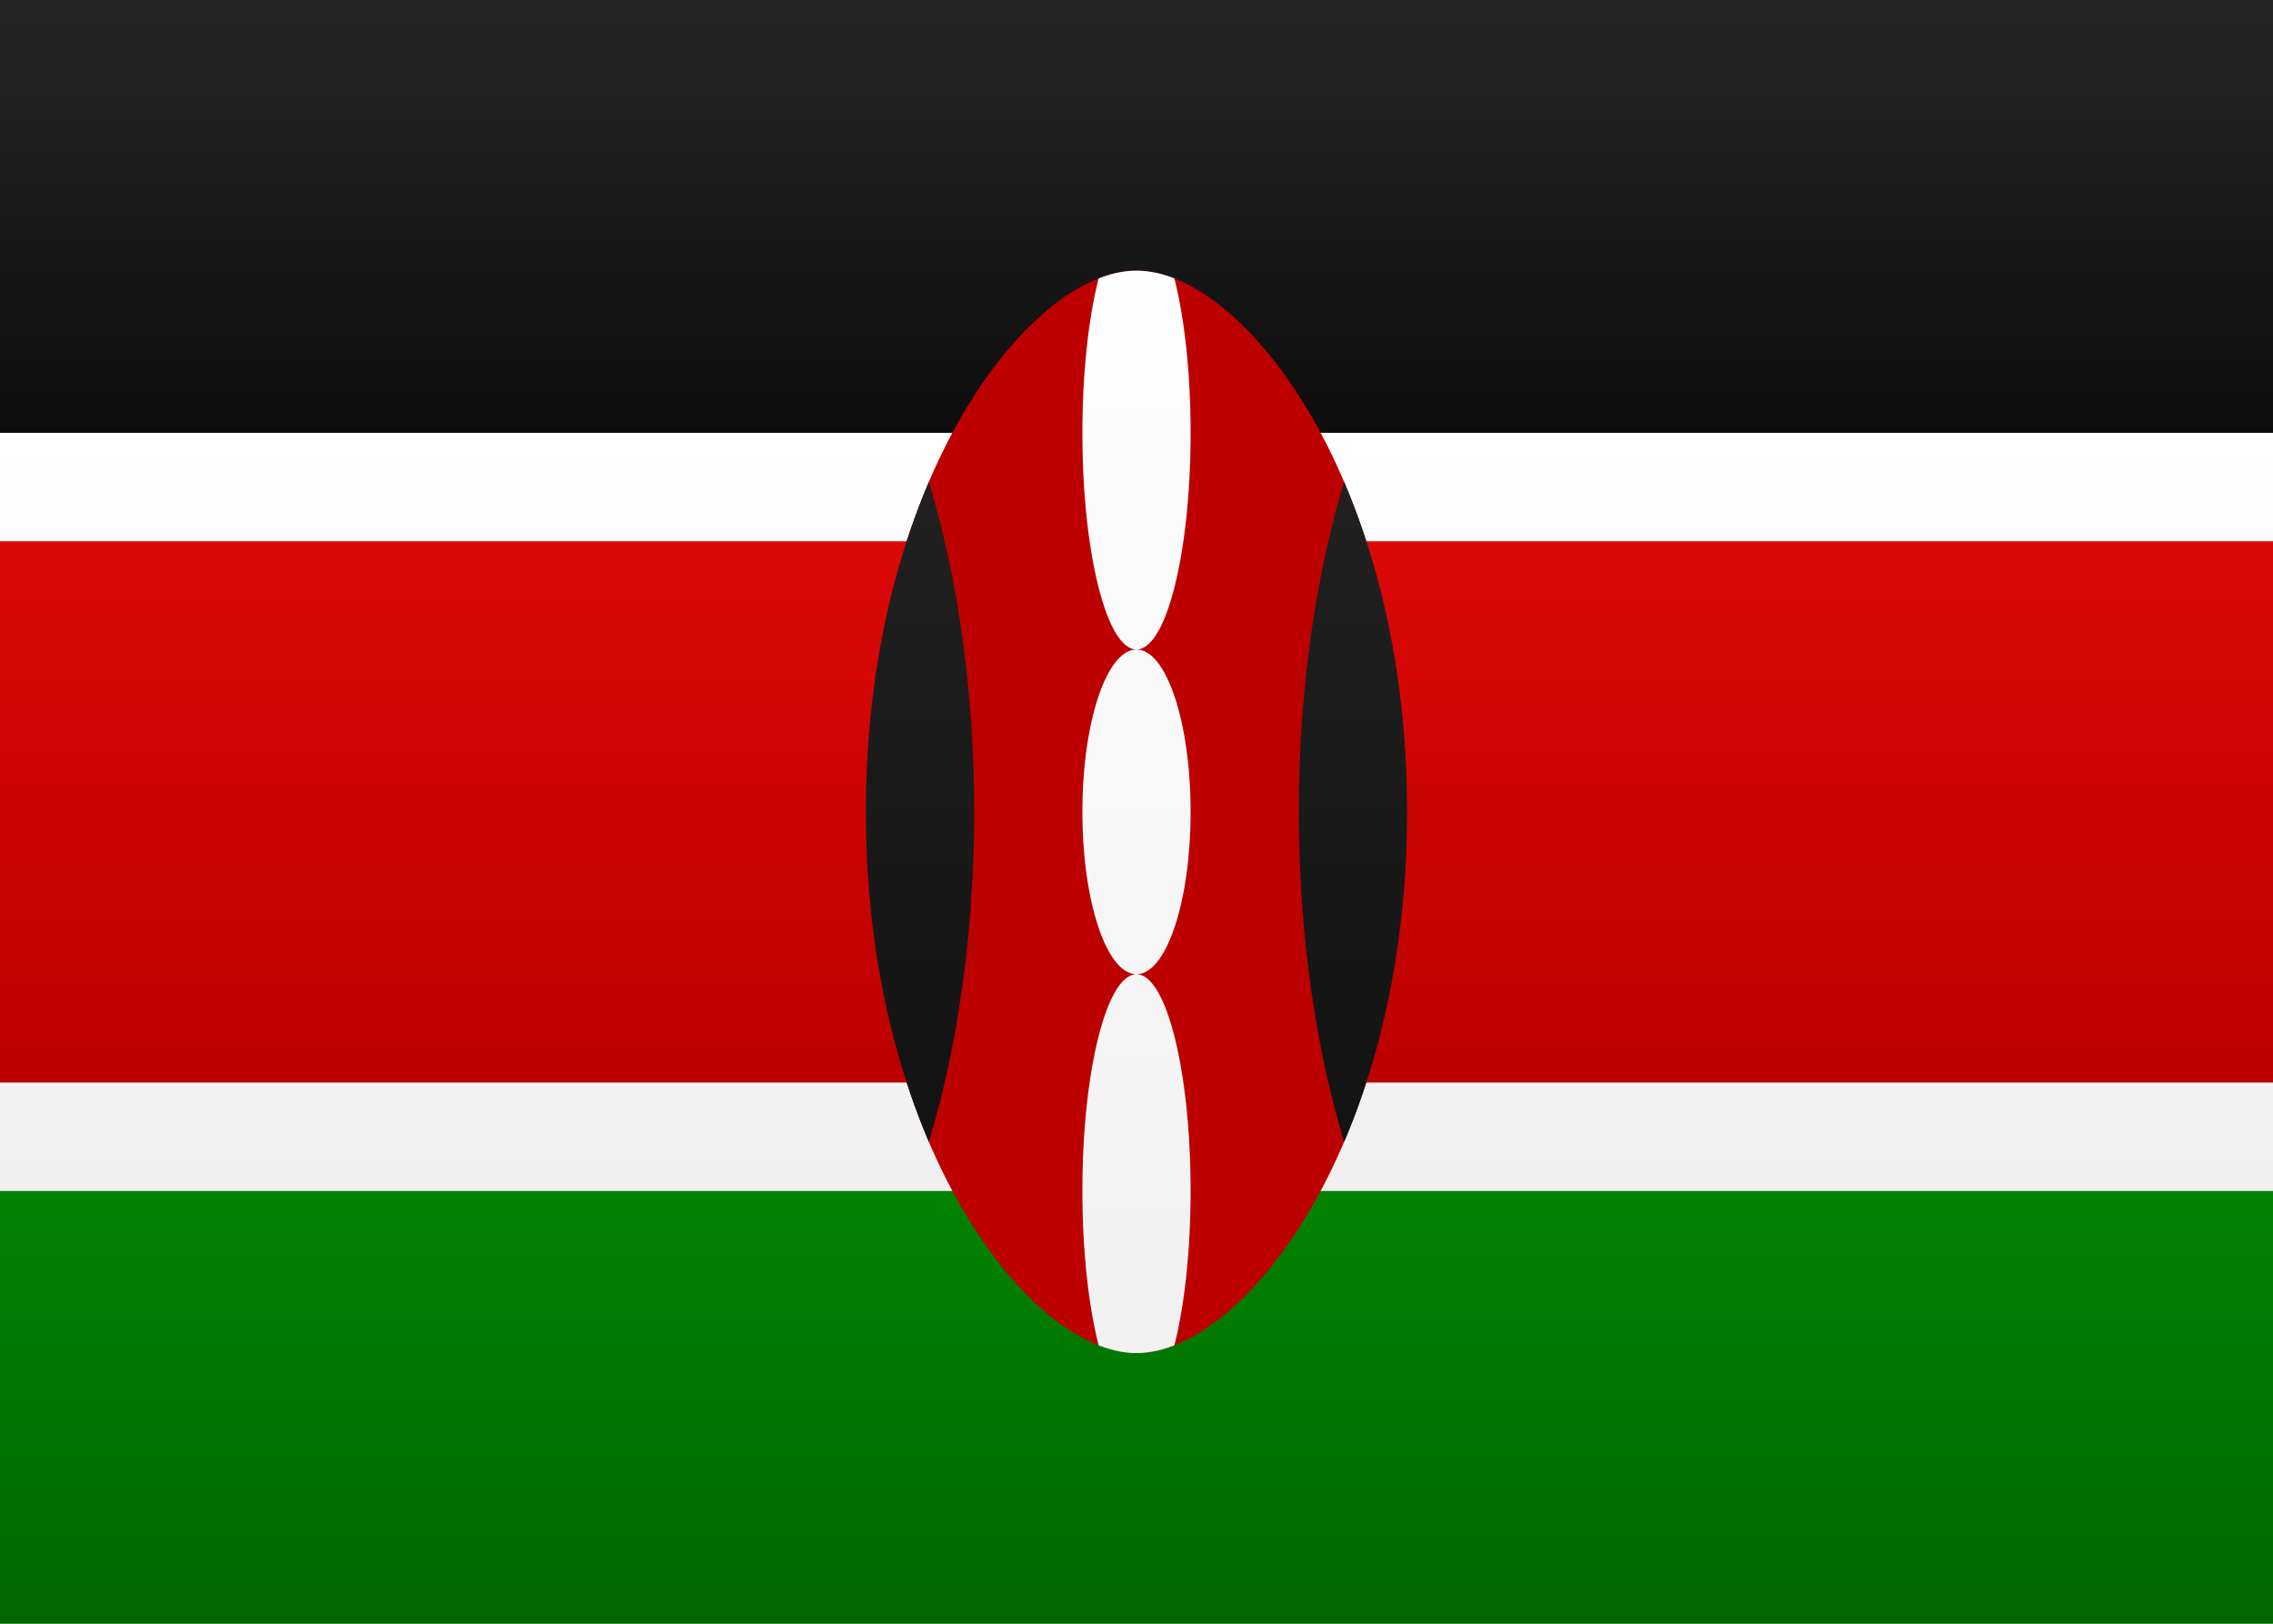
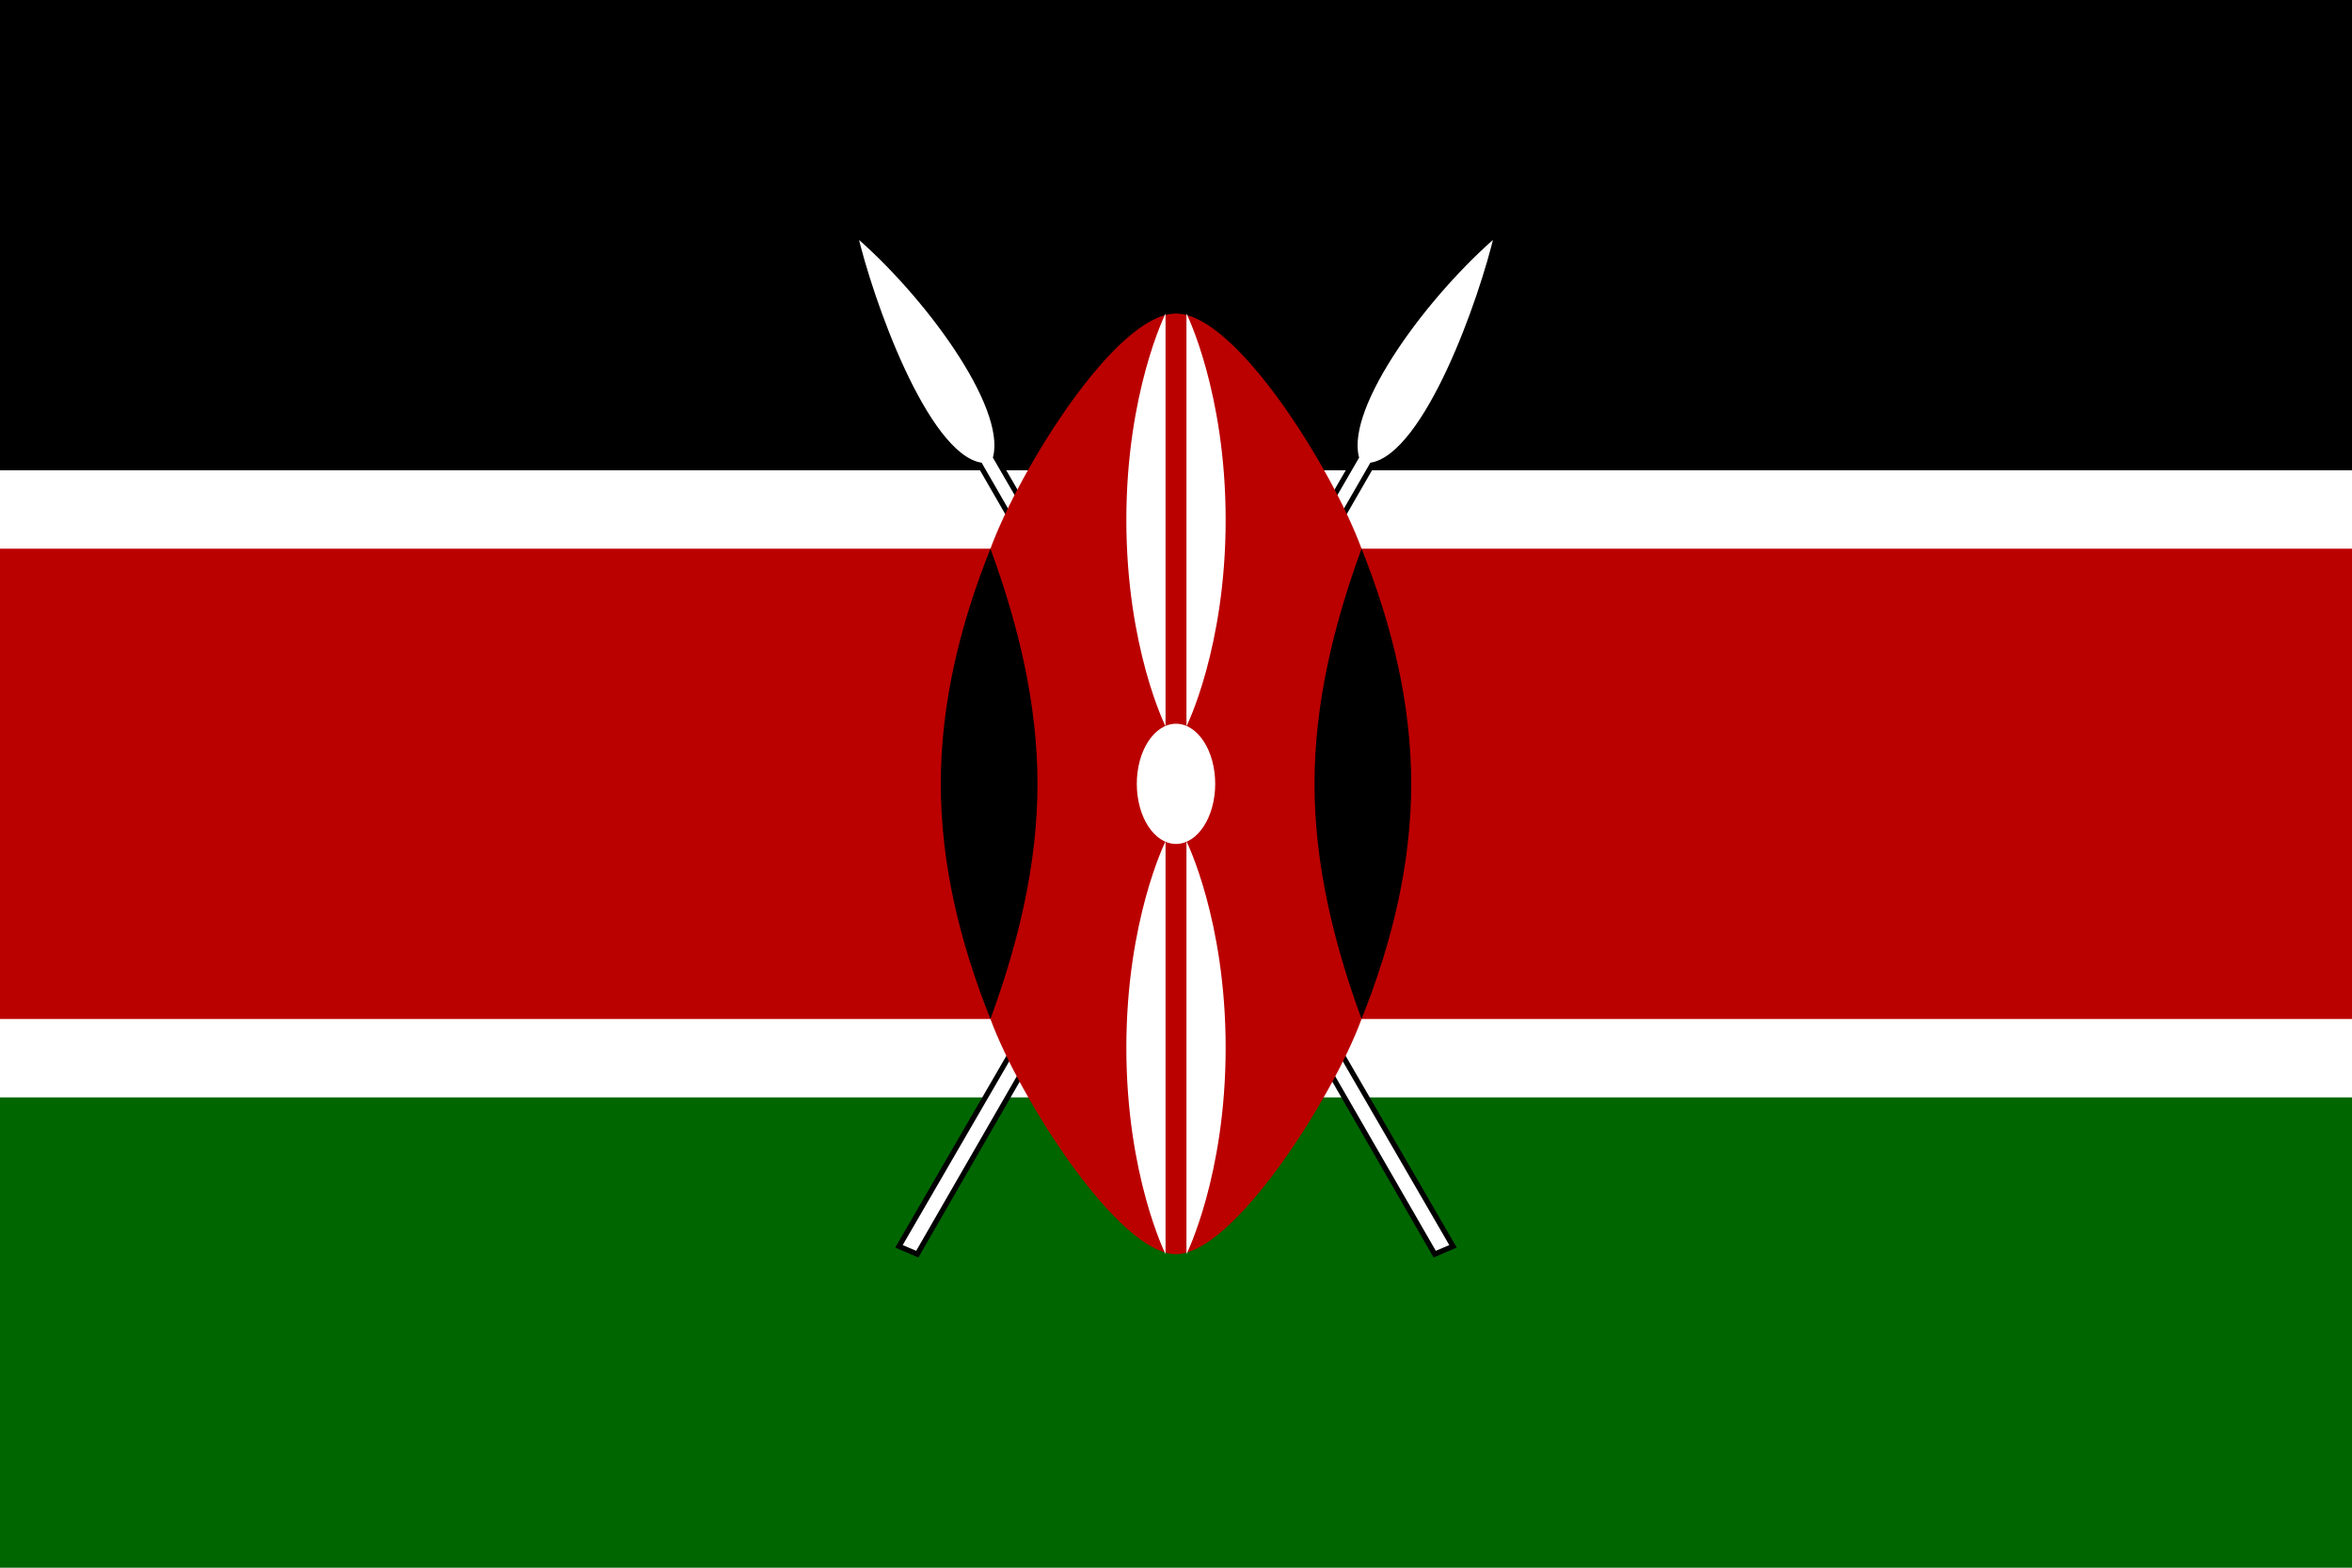
- <svg xmlns="http://www.w3.org/2000/svg" xmlns:xlink="http://www.w3.org/1999/xlink" width="21" height="15">
-   <defs>
-     <linearGradient x1="50%" y1="0%" x2="50%" y2="100%" id="a">
-       <stop stop-color="#FFF" offset="0%" />
-       <stop stop-color="#F0F0F0" offset="100%" />
-     </linearGradient>
-     <linearGradient x1="50%" y1="0%" x2="50%" y2="100%" id="b">
-       <stop stop-color="#262626" offset="0%" />
-       <stop stop-color="#0D0D0D" offset="100%" />
-     </linearGradient>
-     <linearGradient x1="50%" y1="0%" x2="50%" y2="100%" id="c">
-       <stop stop-color="#018301" offset="0%" />
-       <stop stop-color="#006700" offset="100%" />
-     </linearGradient>
-     <linearGradient x1="50%" y1="0%" x2="50%" y2="100%" id="d">
-       <stop stop-color="#DC0808" offset="0%" />
-       <stop stop-color="#BC0000" offset="100%" />
-     </linearGradient>
-     <path d="M2.5 10.5c1 0 2.5-1.962 2.5-5 0-3.038-1.5-5-2.5-5S0 2.462 0 5.5c0 3.038 1.5 5 2.5 5z" id="e" />
-   </defs>
-   <g fill="none" fill-rule="evenodd">
-     <path fill="url(#a)" d="M0 0h21v15H0z" />
-     <path fill="url(#b)" d="M0 0h21v4H0z" />
-     <path fill="url(#c)" d="M0 11h21v4H0z" />
-     <path fill="url(#a)" d="M0 4h21v7H0z" />
-     <path fill="url(#d)" d="M0 5h21v5H0z" />
-     <g transform="translate(8 2)">
-       <mask id="f" fill="#fff">
-         <use xlink:href="#e" />
-       </mask>
-       <use fill="#BC0000" xlink:href="#e" />
-       <ellipse fill="url(#b)" mask="url(#f)" cx="-1.5" cy="5.5" rx="2.5" ry="5.5" />
-       <ellipse fill="url(#b)" mask="url(#f)" cx="6.5" cy="5.5" rx="2.5" ry="5.5" />
-       <path d="M2.5 7C2.224 7 2 6.328 2 5.5S2.224 4 2.5 4s.5.672.5 1.5S2.776 7 2.5 7zm0-3C2.224 4 2 3.105 2 2s.224-2 .5-2 .5.895.5 2-.224 2-.5 2zm0 7c-.276 0-.5-.895-.5-2s.224-2 .5-2 .5.895.5 2-.224 2-.5 2z" fill="url(#a)" mask="url(#f)" />
+ <svg xmlns="http://www.w3.org/2000/svg" fill="#fff" viewBox="0 0 900 600">
+   <path fill="#060" d="M0 0h900v600H0" />
+   <path d="M0 0h900v420H0" />
+   <path fill="#000" d="M0 0h900v180H0" />
+   <g transform="translate(450 300)">
+     <path id="a" stroke="#000" stroke-width="2" d="m-106 177 7 3L75-122c21-4 42-63 48-89-27 23-59 66-54 86z" />
+     <use href="#a" transform="scale(-1 1)" />
+     <g id="c">
+       <path fill="#b00" d="m-1 0 1 180c22 0 60-60 71-90h379V-90H71c-11-30-48-90-71-90" />
+       <path fill="#000" d="M71 90C83 60 90 30 90 0s-7-60-19-90C60-60 53-30 53 0s7 60 18 90" />
+       <path id="b" d="M4 22s15 30 15 79-15 79-15 79" />
+       <use href="#b" transform="scale(1 -1)" />
    </g>
+     <use href="#c" transform="scale(-1 1)" />
+     <ellipse rx="15" ry="23" />
  </g>
</svg>
